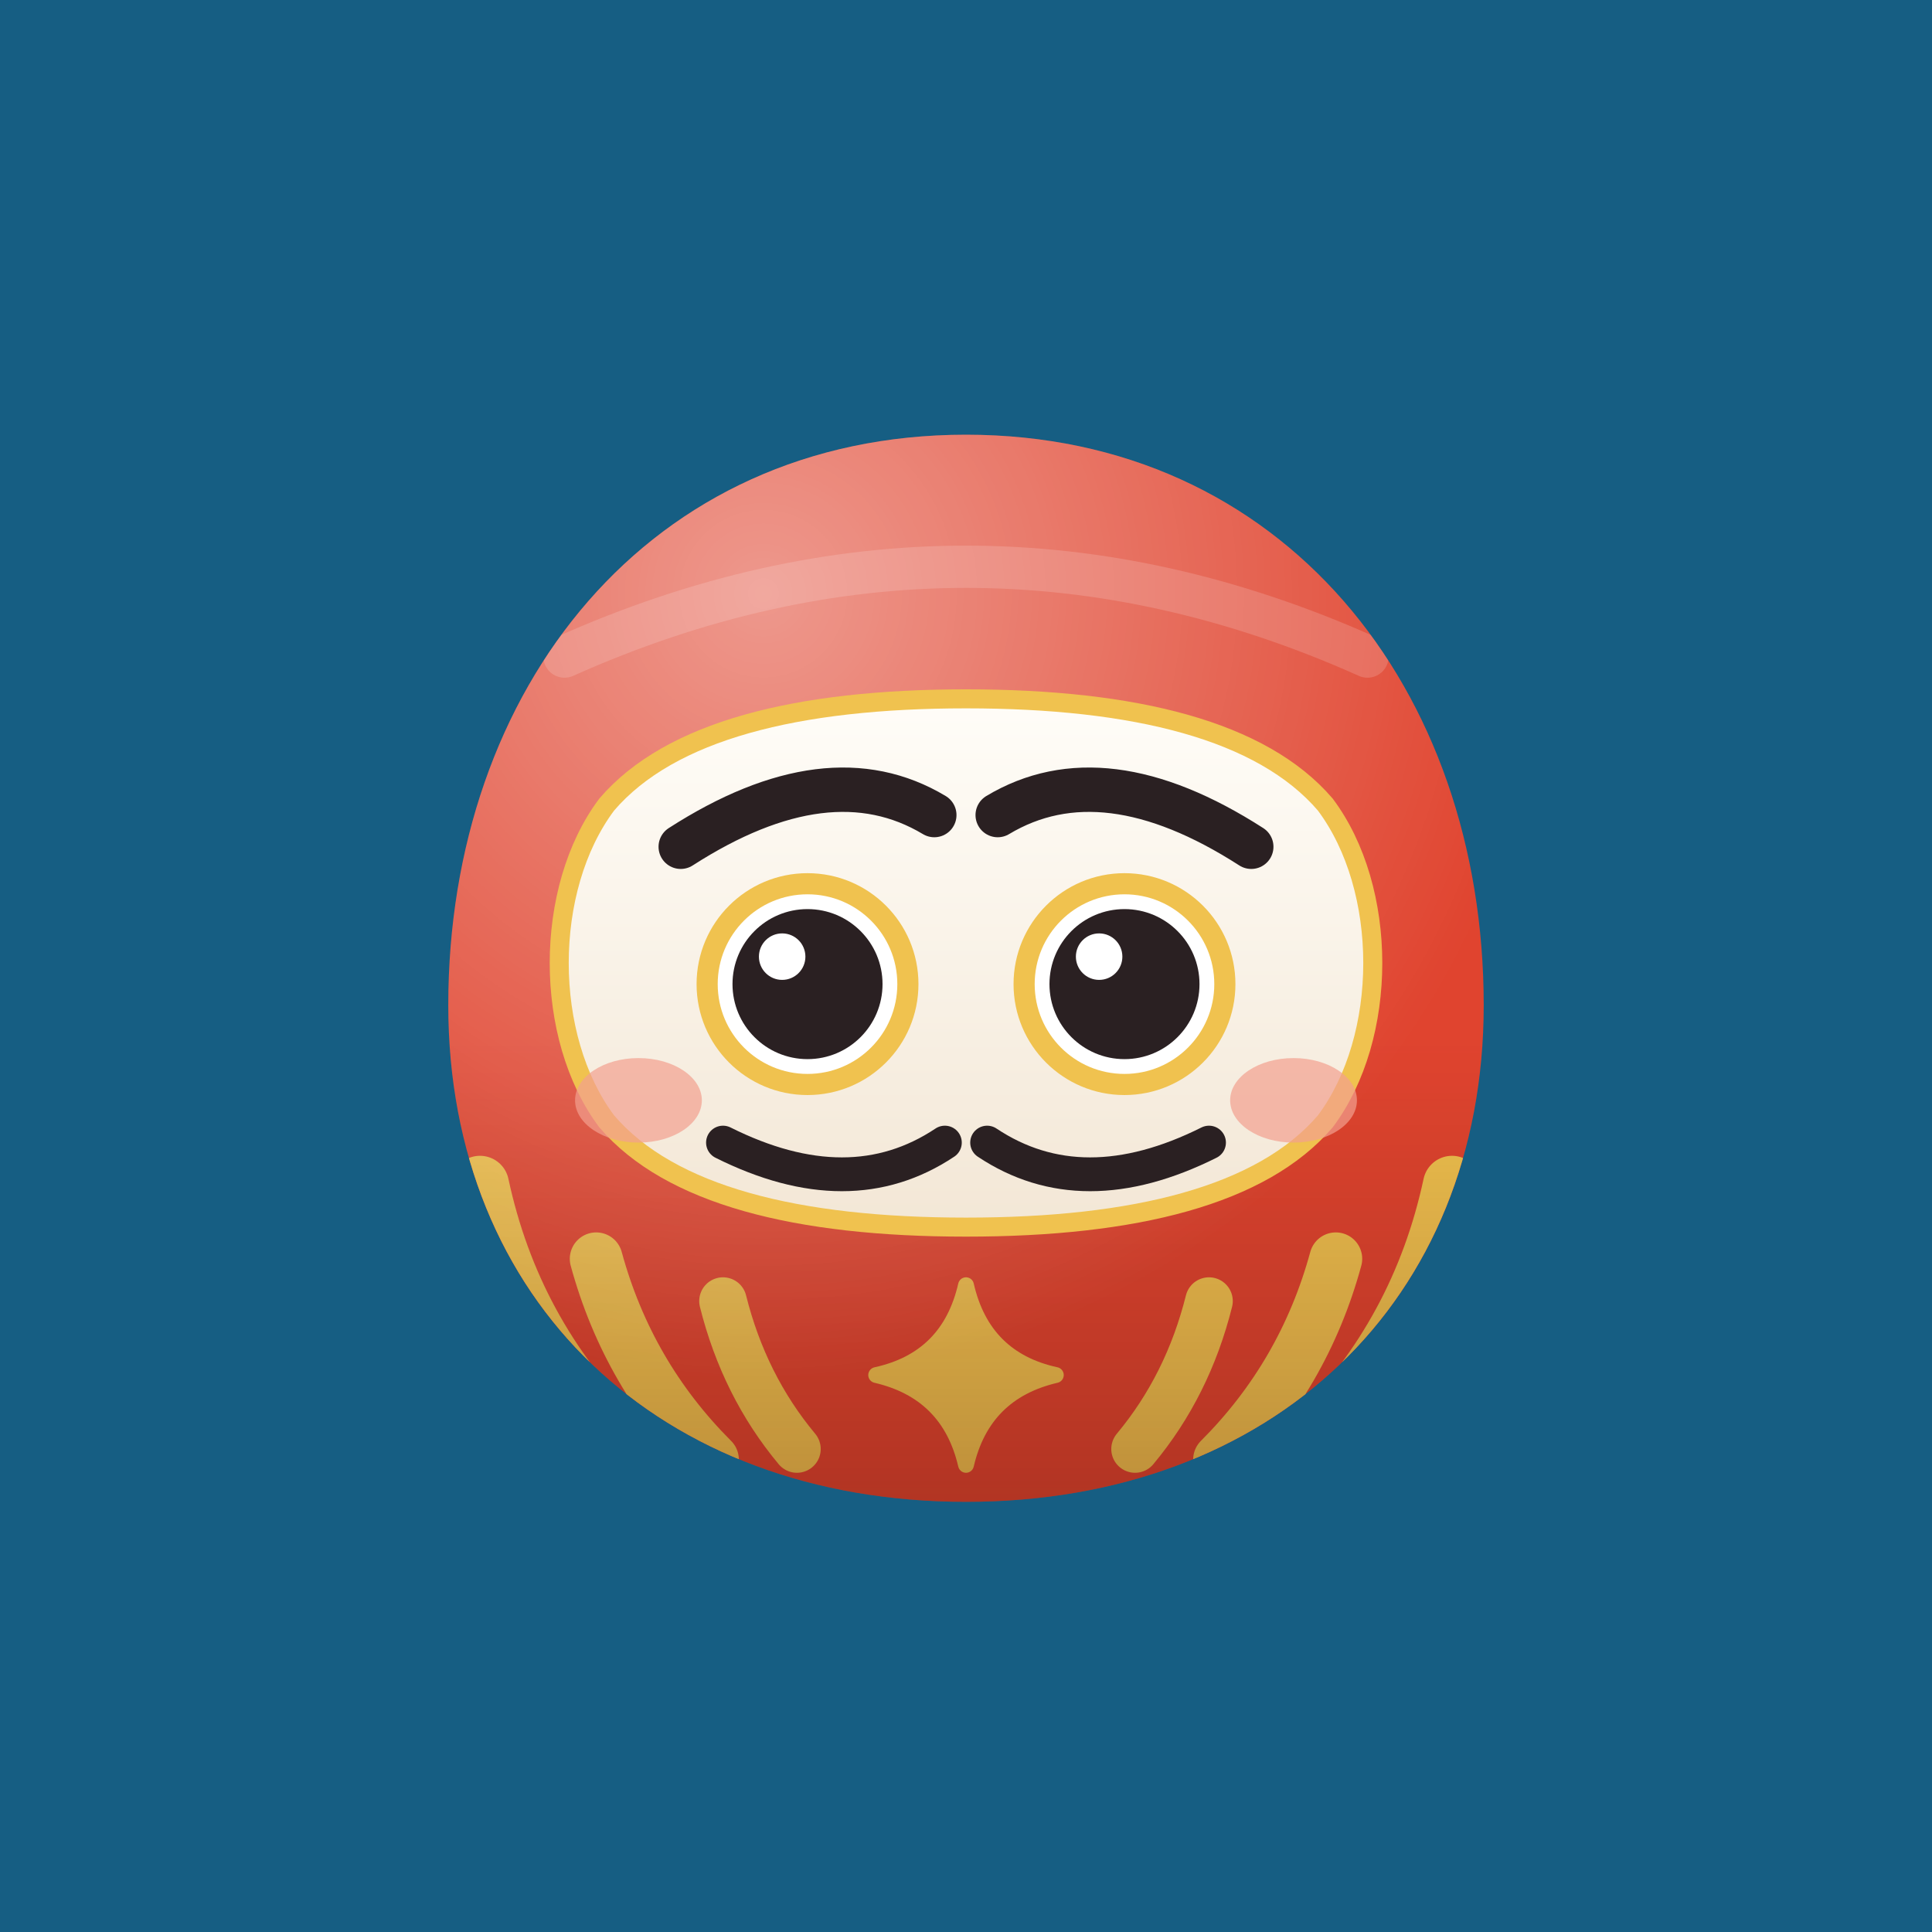
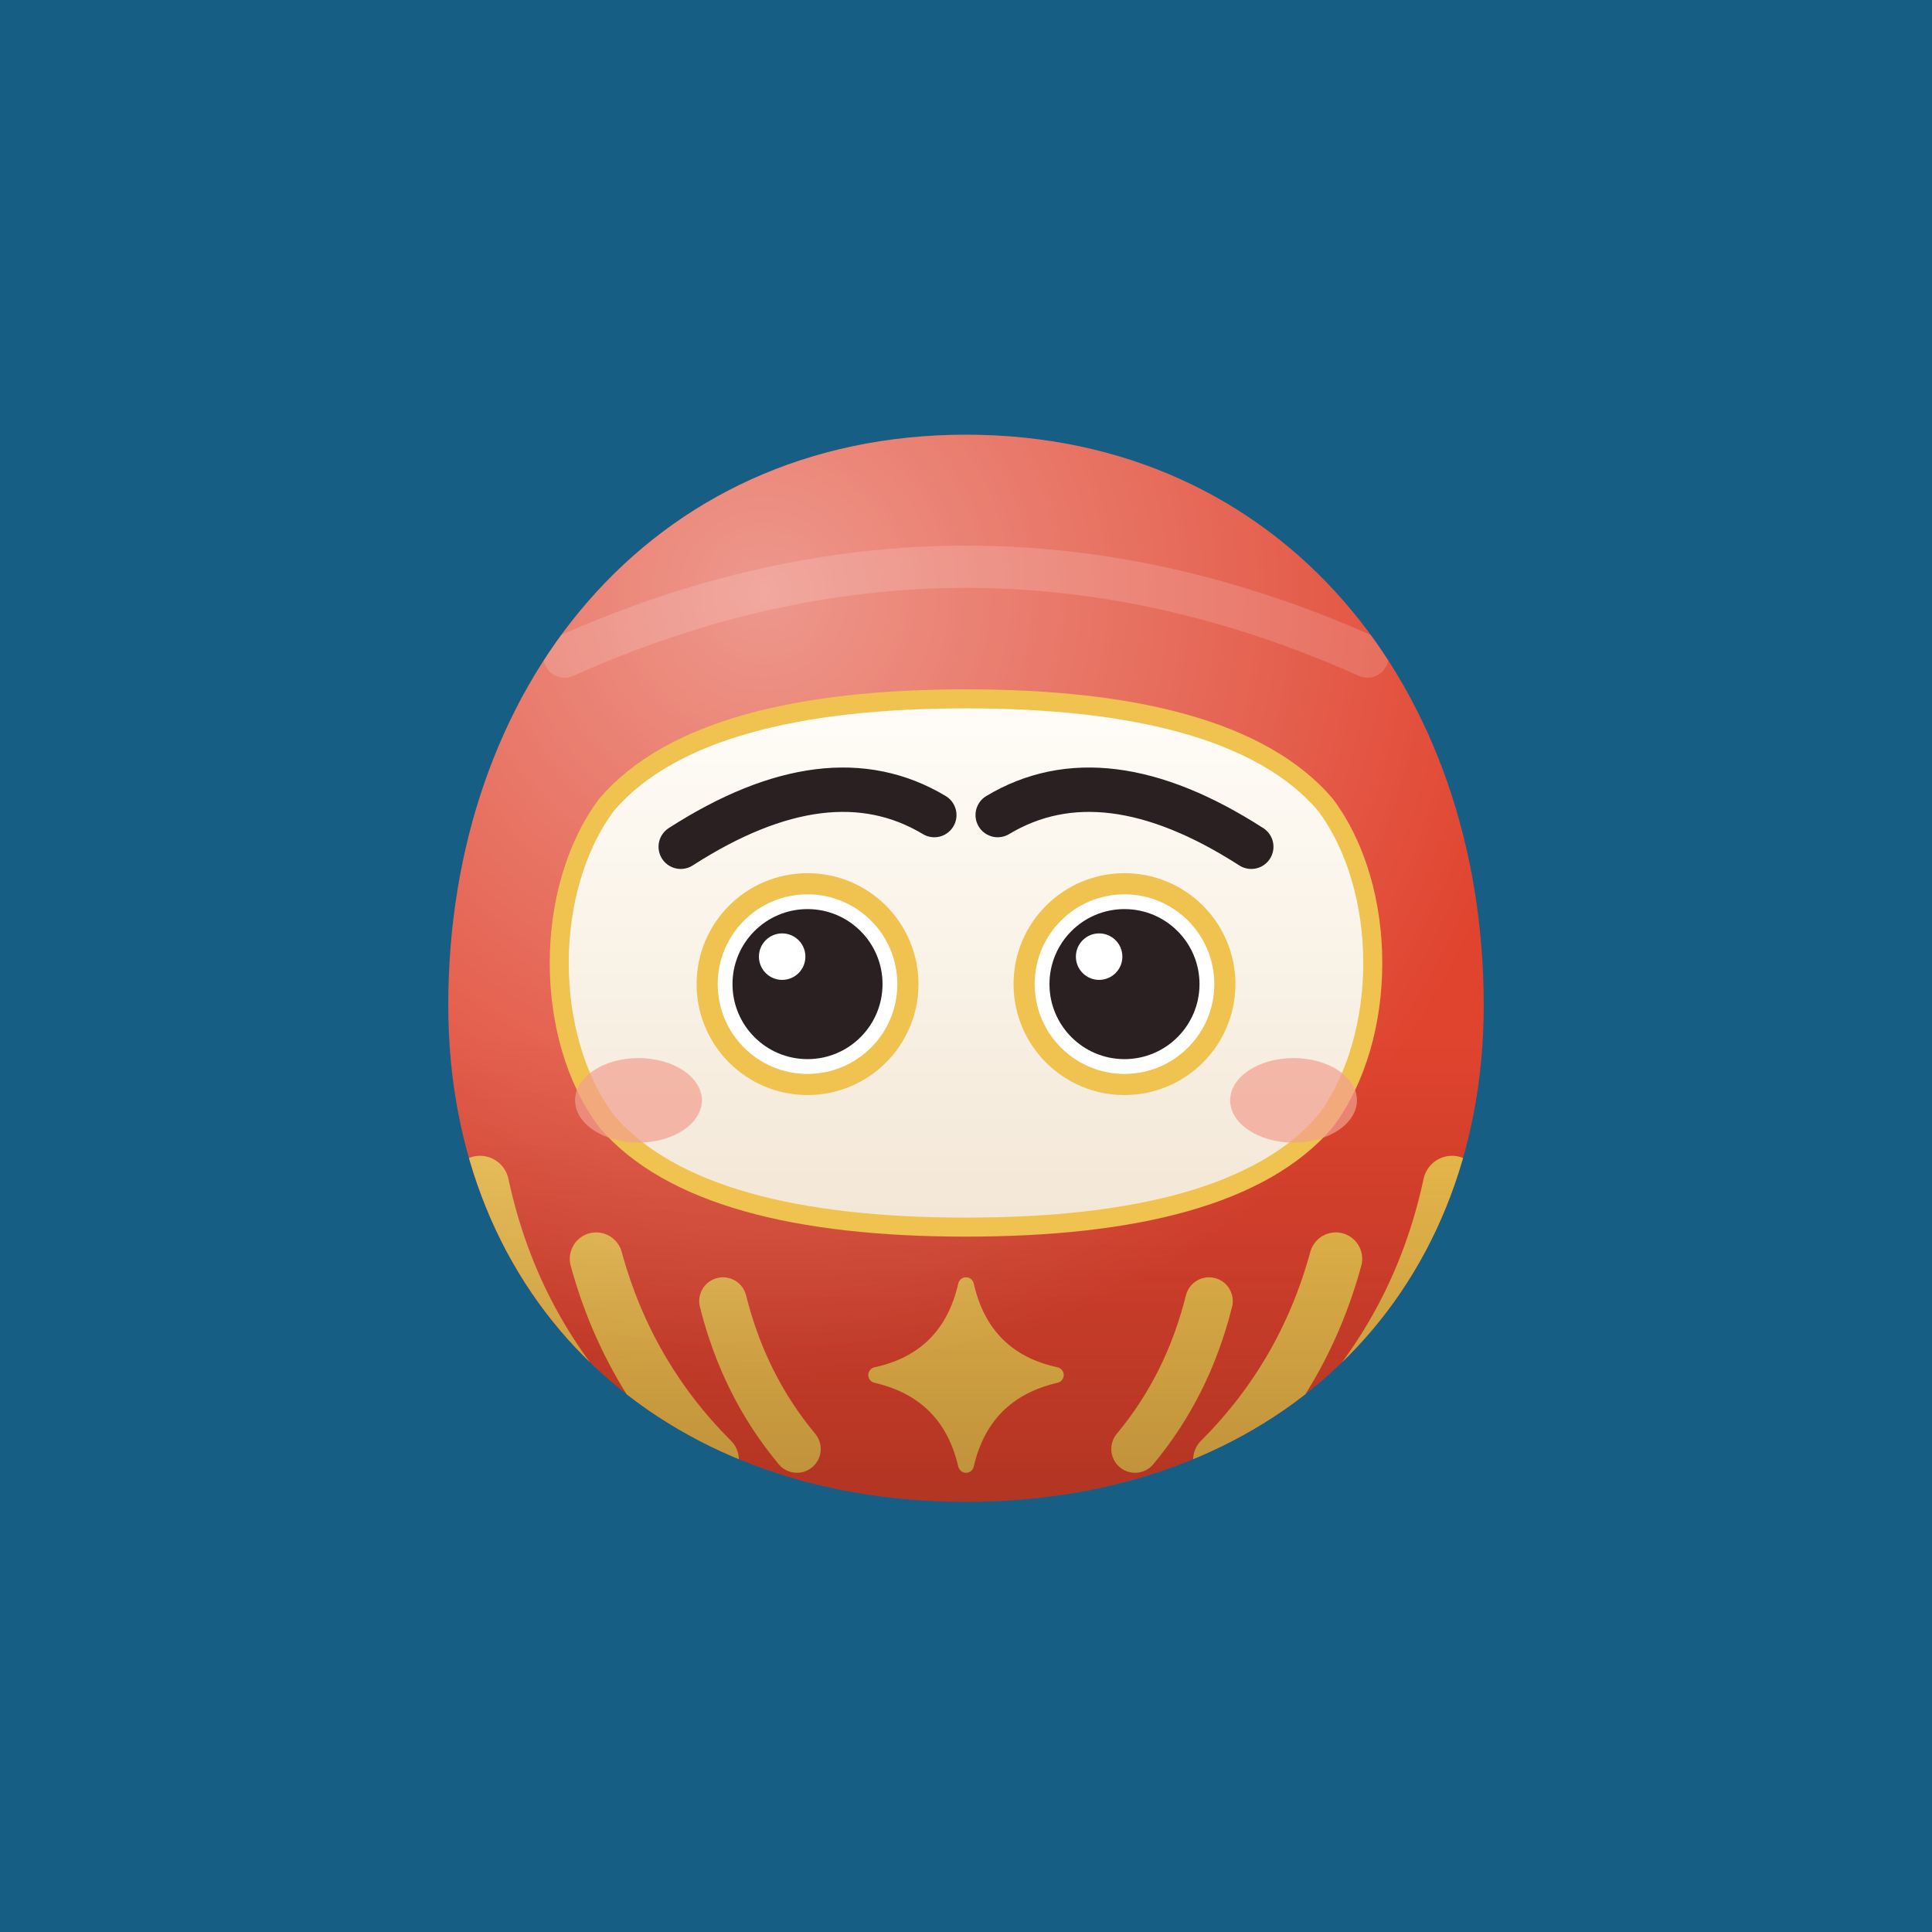
<svg xmlns="http://www.w3.org/2000/svg" viewBox="0 0 512 512">
  <defs>
    <radialGradient id="h" cx="34%" cy="20%" r="62%">
      <stop offset="0" stop-color="#fff" stop-opacity=".45" />
      <stop offset="1" stop-color="#fff" stop-opacity="0" />
    </radialGradient>
    <linearGradient id="d" x1="0" y1="0" x2="0" y2="1">
      <stop offset=".55" stop-color="#3a0d05" stop-opacity="0" />
      <stop offset="1" stop-color="#3a0d05" stop-opacity=".34" />
    </linearGradient>
    <linearGradient id="v" x1="0" y1="0" x2="0" y2="1">
      <stop offset="0" stop-color="#fffdf8" />
      <stop offset="1" stop-color="#f3e7d6" />
    </linearGradient>
    <clipPath id="b">
      <path d="M60 9c30 0 49 24 49 54 0 28-20 47-49 47S11 91 11 63C11 33 30 9 60 9Z" />
    </clipPath>
  </defs>
  <rect width="512" height="512" fill="#165e83" />
  <g transform="translate(88 90) scale(2.8)">
    <g clip-path="url(#b)">
      <rect width="120" height="120" fill="#e0442f" />
      <g fill="none" stroke="#f0c24f" stroke-linecap="round">
        <path d="M14 80q3 14 13 24M106 80q-3 14-13 24" stroke-width="5.5" />
        <path d="M25 87q3 11 11 19M95 87q-3 11-11 19" stroke-width="5" />
        <path d="M37 91q2 8 7 14M83 91q-2 8-7 14" stroke-width="4.5" />
      </g>
      <path d="M60 89.5q1.6 7 8.5 8.5-6.9 1.6-8.5 8.5-1.6-6.9-8.5-8.5 6.9-1.5 8.5-8.500Z" fill="#f0c24f" stroke="#f0c24f" stroke-width="1.5" stroke-linejoin="round" />
      <path d="M22 30q38-17 76 0" fill="none" stroke="#fff" stroke-opacity=".16" stroke-width="4" stroke-linecap="round" />
      <rect width="120" height="120" fill="url(#d)" />
      <rect width="120" height="120" fill="url(#h)" />
    </g>
    <path d="M60 34c16 0 28 3 34 10 6 8 6 22 0 30-6 7-18 10-34 10s-28-3-34-10c-6-8-6-22 0-30 6-7 18-10 34-10Z" fill="url(#v)" stroke="#f0c24f" stroke-width="1.8" />
    <ellipse cx="29" cy="72" rx="6" ry="4" fill="#f2a08f" opacity=".7" />
    <ellipse cx="91" cy="72" rx="6" ry="4" fill="#f2a08f" opacity=".7" />
    <g fill="none" stroke="#2a2022" stroke-linecap="round">
      <path d="M57 45q-10-6-24 3M63 45q10-6 24 3" stroke-width="4.2" />
-       <path d="M58 76q-9 6-21 0M62 76q9 6 21 0" stroke-width="3.2" />
    </g>
    <g>
      <circle cx="45" cy="61" r="9.5" fill="#fff" stroke="#f0c24f" stroke-width="2" />
      <circle cx="75" cy="61" r="9.5" fill="#fff" stroke="#f0c24f" stroke-width="2" />
      <circle cx="45" cy="61" r="7.1" fill="#2a2022" />
      <circle cx="75" cy="61" r="7.1" fill="#2a2022" />
      <circle cx="42.6" cy="58.4" r="2.2" fill="#fff" />
      <circle cx="72.6" cy="58.4" r="2.2" fill="#fff" />
    </g>
  </g>
</svg>
